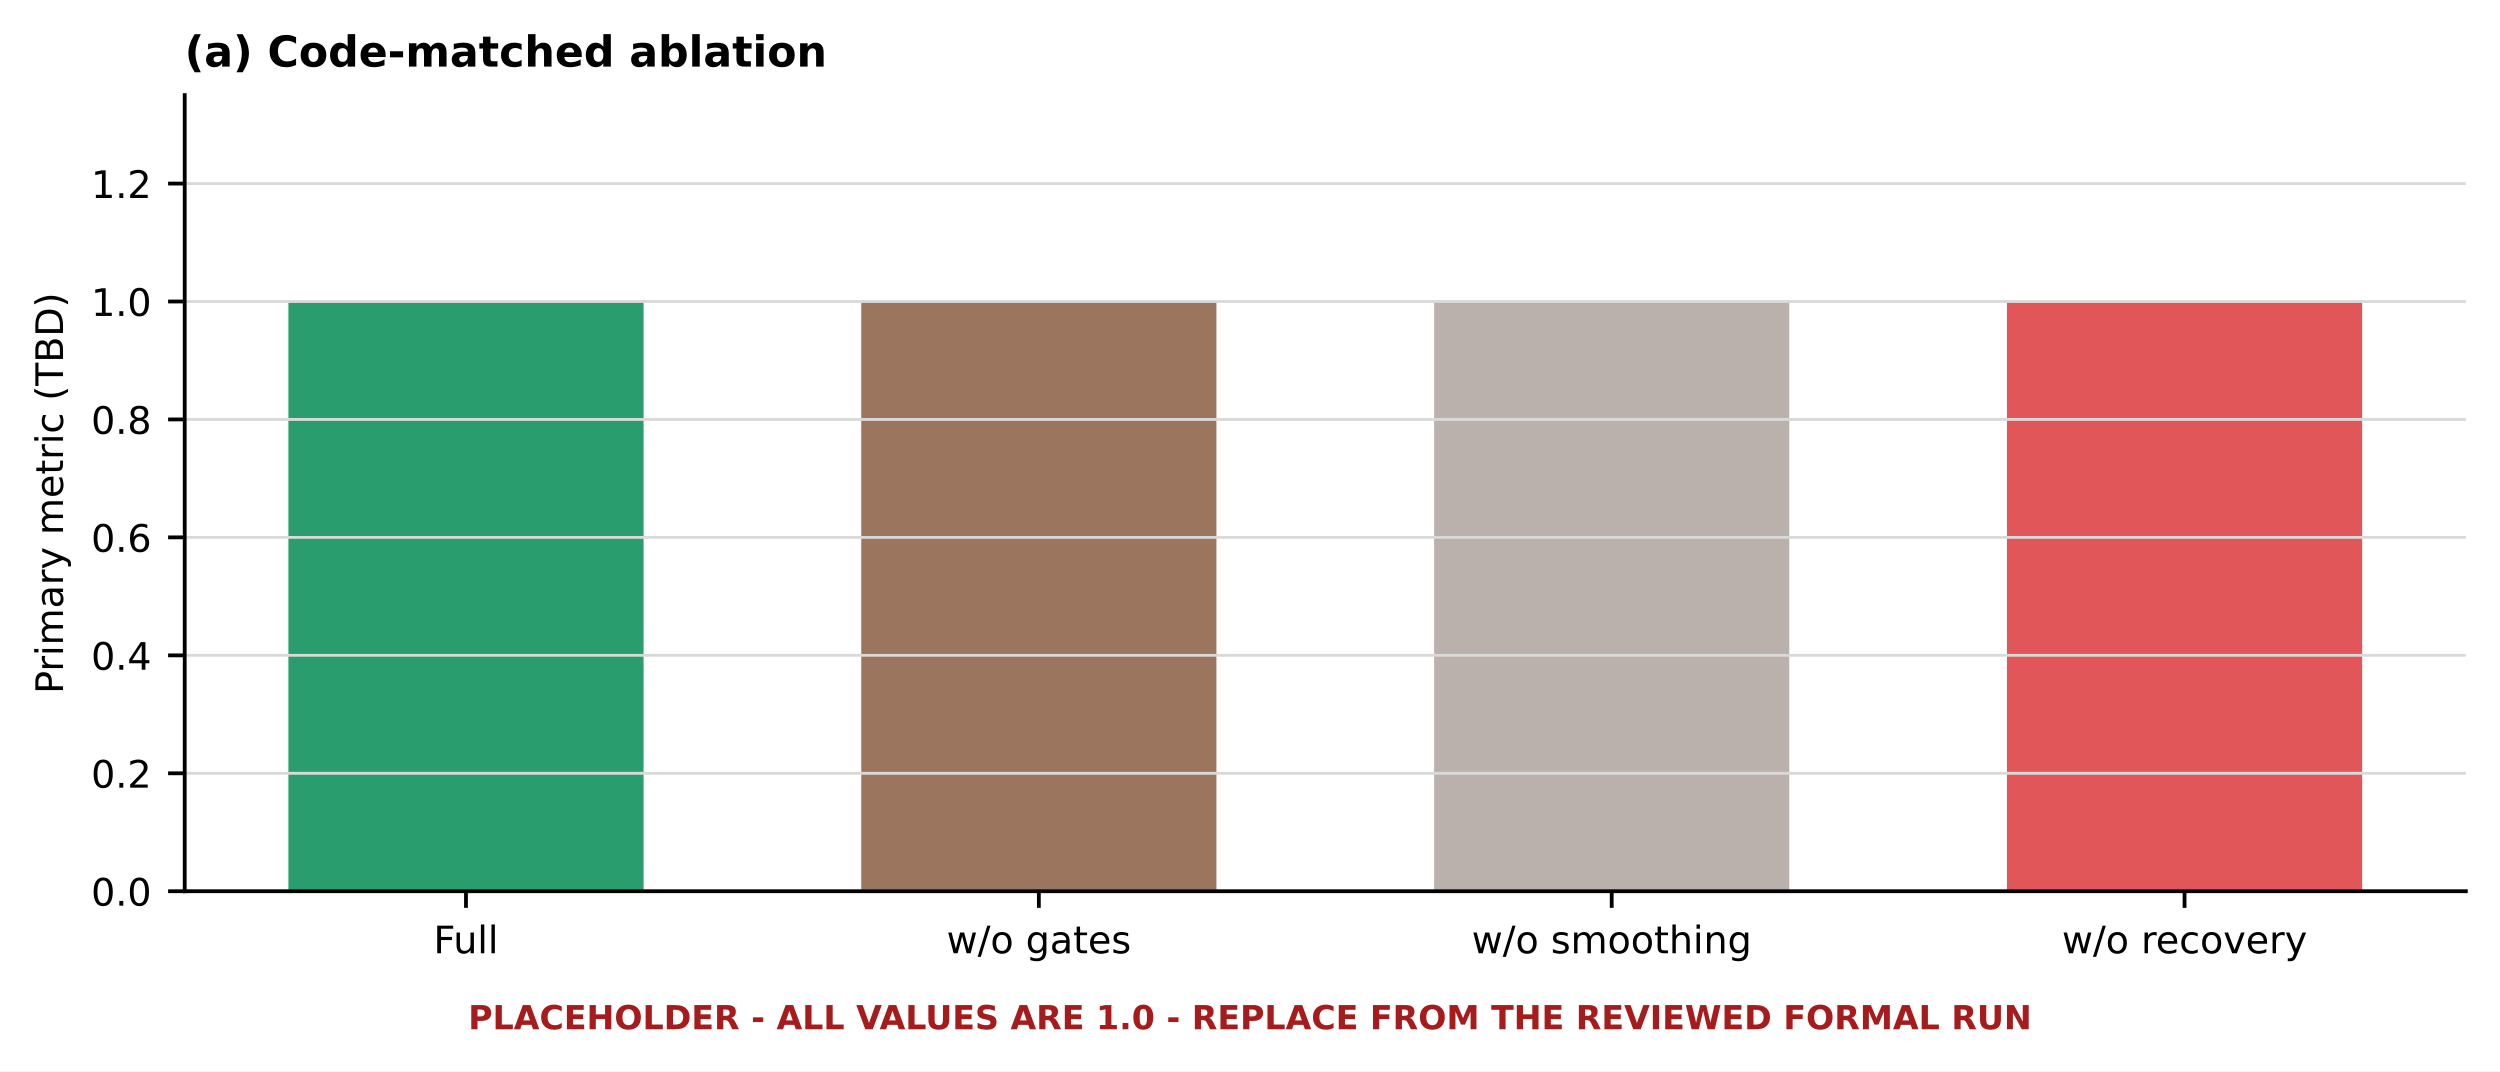
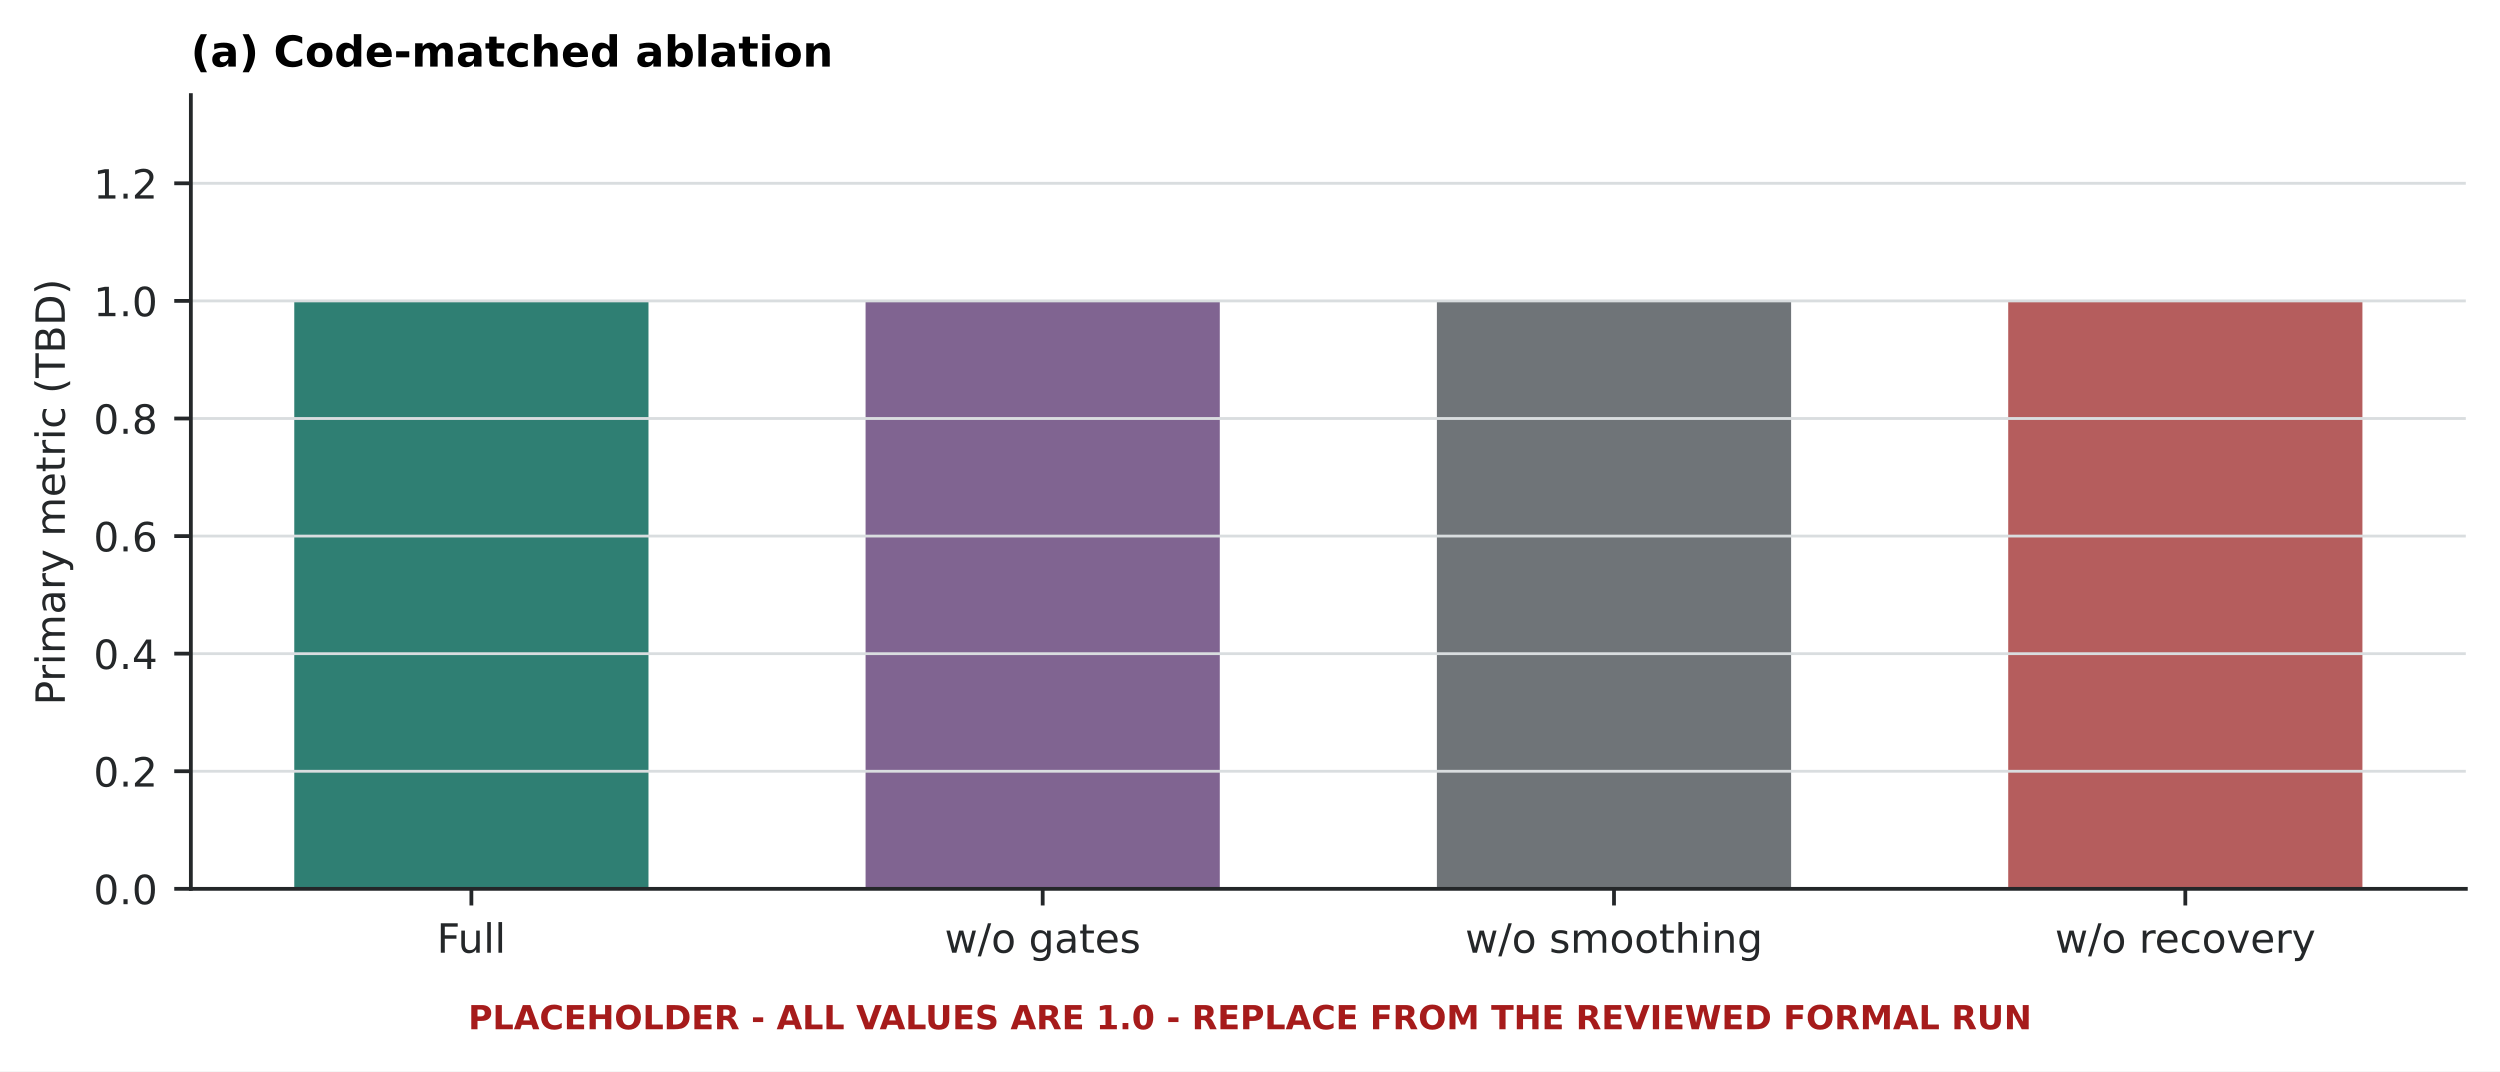
<svg xmlns="http://www.w3.org/2000/svg" xmlns:xlink="http://www.w3.org/1999/xlink" width="526.8pt" height="225.769pt" viewBox="0 0 526.8 225.769" version="1.1">
  <defs>
    <style type="text/css">*{stroke-linejoin: round; stroke-linecap: butt}</style>
  </defs>
  <g id="figure_1">
    <g id="patch_1">
      <path d="M 0 225.769  L 526.8 225.769  L 526.8 0  L 0 0  z " style="fill: #ffffff" />
    </g>
    <g id="axes_1">
      <g id="patch_2">
-         <path d="M 38.923 187.799  L 519.6 187.799  L 519.6 20.039  L 38.923 20.039  z " style="fill: #ffffff" />
+         <path d="M 40.218 187.299  L 519.6 187.299  L 519.6 20.039  L 40.218 20.039  z " style="fill: #ffffff" />
      </g>
      <g id="patch_3">
-         <path d="M 60.772 187.799  L 135.614 187.799  L 135.614 63.532  L 60.772 63.532  z " clip-path="url(#pe697e468d6)" style="fill: #2a9d6f" />
+         <path d="M 62.008 187.299  L 136.648 187.299  L 136.648 63.402  L 62.008 63.402  z " clip-path="url(#p9c0053ed24)" style="fill: #2f7f73" />
      </g>
      <g id="patch_4">
-         <path d="M 181.484 187.799  L 256.326 187.799  L 256.326 63.532  L 181.484 63.532  z " clip-path="url(#pe697e468d6)" style="fill: #9c755f" />
+         <path d="M 182.395 187.299  L 257.035 187.299  L 257.035 63.402  L 182.395 63.402  z " clip-path="url(#p9c0053ed24)" style="fill: #806491" />
      </g>
      <g id="patch_5">
-         <path d="M 302.197 187.799  L 377.038 187.799  L 377.038 63.532  L 302.197 63.532  z " clip-path="url(#pe697e468d6)" style="fill: #bab0ac" />
+         <path d="M 302.782 187.299  L 377.422 187.299  L 377.422 63.402  L 302.782 63.402  z " clip-path="url(#p9c0053ed24)" style="fill: #6f7478" />
      </g>
      <g id="patch_6">
-         <path d="M 422.909 187.799  L 497.751 187.799  L 497.751 63.532  L 422.909 63.532  z " clip-path="url(#pe697e468d6)" style="fill: #e15759" />
+         <path d="M 423.17 187.299  L 497.809 187.299  L 497.809 63.402  L 423.17 63.402  z " clip-path="url(#p9c0053ed24)" style="fill: #b55d5d" />
      </g>
      <g id="matplotlib.axis_1">
        <g id="xtick_1">
          <g id="line2d_1">
            <defs>
-               <path id="me1cd9fe3ee" d="M 0 0  L 0 3.5  " style="stroke: #000000; stroke-width: 0.8" />
+               <path id="m7695e59493" d="M 0 0  L 0 3.5  " style="stroke: #242729; stroke-width: 0.8" />
            </defs>
            <g>
-               <use xlink:href="#me1cd9fe3ee" x="98.193" y="187.799" style="stroke: #000000; stroke-width: 0.8" />
+               <use xlink:href="#m7695e59493" x="99.328" y="187.299" style="fill: #242729; stroke: #242729; stroke-width: 0.8" />
            </g>
          </g>
          <g id="text_1">
-             <text style="font-size: 8px; font-family: 'DejaVu Sans'; text-anchor: middle" x="98.193" y="200.878" transform="rotate(-0 98.19287 200.8776)">Full</text>
+             <text style="font-size: 8.5px; font-family: 'DejaVu Sans'; text-anchor: middle; fill: #242729" x="99.328" y="200.758" transform="rotate(-0 99.32836 200.7575)">Full</text>
          </g>
        </g>
        <g id="xtick_2">
          <g id="line2d_2">
            <g>
-               <use xlink:href="#me1cd9fe3ee" x="218.905" y="187.799" style="stroke: #000000; stroke-width: 0.8" />
+               <use xlink:href="#m7695e59493" x="219.715" y="187.299" style="fill: #242729; stroke: #242729; stroke-width: 0.8" />
            </g>
          </g>
          <g id="text_2">
-             <text style="font-size: 8px; font-family: 'DejaVu Sans'; text-anchor: middle" x="218.905" y="200.877" transform="rotate(-0 218.9052 200.877)">w/o gates</text>
+             <text style="font-size: 8.5px; font-family: 'DejaVu Sans'; text-anchor: middle; fill: #242729" x="219.715" y="200.757" transform="rotate(-0 219.7154 200.7569)">w/o gates</text>
          </g>
        </g>
        <g id="xtick_3">
          <g id="line2d_3">
            <g>
-               <use xlink:href="#me1cd9fe3ee" x="339.617" y="187.799" style="stroke: #000000; stroke-width: 0.8" />
+               <use xlink:href="#m7695e59493" x="340.102" y="187.299" style="fill: #242729; stroke: #242729; stroke-width: 0.8" />
            </g>
          </g>
          <g id="text_3">
-             <text style="font-size: 8px; font-family: 'DejaVu Sans'; text-anchor: middle" x="339.617" y="200.878" transform="rotate(-0 339.6175 200.8776)">w/o smoothing</text>
+             <text style="font-size: 8.5px; font-family: 'DejaVu Sans'; text-anchor: middle; fill: #242729" x="340.102" y="200.758" transform="rotate(-0 340.1024 200.7575)">w/o smoothing</text>
          </g>
        </g>
        <g id="xtick_4">
          <g id="line2d_4">
            <g>
-               <use xlink:href="#me1cd9fe3ee" x="460.33" y="187.799" style="stroke: #000000; stroke-width: 0.8" />
+               <use xlink:href="#m7695e59493" x="460.489" y="187.299" style="fill: #242729; stroke: #242729; stroke-width: 0.8" />
            </g>
          </g>
          <g id="text_4">
-             <text style="font-size: 8px; font-family: 'DejaVu Sans'; text-anchor: middle" x="460.33" y="200.877" transform="rotate(-0 460.3298 200.877)">w/o recovery</text>
+             <text style="font-size: 8.5px; font-family: 'DejaVu Sans'; text-anchor: middle; fill: #242729" x="460.489" y="200.757" transform="rotate(-0 460.4895 200.7569)">w/o recovery</text>
          </g>
        </g>
      </g>
      <g id="matplotlib.axis_2">
        <g id="ytick_1">
          <g id="line2d_5">
-             <path d="M 38.923 187.799  L 519.6 187.799  " clip-path="url(#pe697e468d6)" style="fill: none; stroke: #d9d9d9; stroke-width: 0.6; stroke-linecap: square" />
+             <path d="M 40.218 187.299  L 519.6 187.299  " clip-path="url(#p9c0053ed24)" style="fill: none; stroke: #d9dddf; stroke-width: 0.6; stroke-linecap: square" />
          </g>
          <g id="line2d_6">
            <defs>
-               <path id="m04dfc42d1e" d="M 0 0  L -3.5 0  " style="stroke: #000000; stroke-width: 0.8" />
+               <path id="m7c99a3c6f7" d="M 0 0  L -3.5 0  " style="stroke: #242729; stroke-width: 0.8" />
            </defs>
            <g>
-               <use xlink:href="#m04dfc42d1e" x="38.923" y="187.799" style="stroke: #000000; stroke-width: 0.8" />
+               <use xlink:href="#m7c99a3c6f7" x="40.218" y="187.299" style="fill: #242729; stroke: #242729; stroke-width: 0.8" />
            </g>
          </g>
          <g id="text_5">
-             <text style="font-size: 8px; font-family: 'DejaVu Sans'; text-anchor: end" x="31.923" y="190.838" transform="rotate(-0 31.92312 190.838)">0.0</text>
+             <text style="font-size: 8.5px; font-family: 'DejaVu Sans'; text-anchor: end; fill: #242729" x="33.218" y="190.528" transform="rotate(-0 33.21832 190.5279)">0.0</text>
          </g>
        </g>
        <g id="ytick_2">
          <g id="line2d_7">
-             <path d="M 38.923 162.946  L 519.6 162.946  " clip-path="url(#pe697e468d6)" style="fill: none; stroke: #d9d9d9; stroke-width: 0.6; stroke-linecap: square" />
+             <path d="M 40.218 162.52  L 519.6 162.52  " clip-path="url(#p9c0053ed24)" style="fill: none; stroke: #d9dddf; stroke-width: 0.6; stroke-linecap: square" />
          </g>
          <g id="line2d_8">
            <g>
-               <use xlink:href="#m04dfc42d1e" x="38.923" y="162.946" style="stroke: #000000; stroke-width: 0.8" />
+               <use xlink:href="#m7c99a3c6f7" x="40.218" y="162.52" style="fill: #242729; stroke: #242729; stroke-width: 0.8" />
            </g>
          </g>
          <g id="text_6">
-             <text style="font-size: 8px; font-family: 'DejaVu Sans'; text-anchor: end" x="31.923" y="165.985" transform="rotate(-0 31.92312 165.9846)">0.2</text>
+             <text style="font-size: 8.5px; font-family: 'DejaVu Sans'; text-anchor: end; fill: #242729" x="33.218" y="165.749" transform="rotate(-0 33.21832 165.7486)">0.2</text>
          </g>
        </g>
        <g id="ytick_3">
          <g id="line2d_9">
-             <path d="M 38.923 138.092  L 519.6 138.092  " clip-path="url(#pe697e468d6)" style="fill: none; stroke: #d9d9d9; stroke-width: 0.6; stroke-linecap: square" />
+             <path d="M 40.218 137.74  L 519.6 137.74  " clip-path="url(#p9c0053ed24)" style="fill: none; stroke: #d9dddf; stroke-width: 0.6; stroke-linecap: square" />
          </g>
          <g id="line2d_10">
            <g>
-               <use xlink:href="#m04dfc42d1e" x="38.923" y="138.092" style="stroke: #000000; stroke-width: 0.8" />
+               <use xlink:href="#m7c99a3c6f7" x="40.218" y="137.74" style="fill: #242729; stroke: #242729; stroke-width: 0.8" />
            </g>
          </g>
          <g id="text_7">
-             <text style="font-size: 8px; font-family: 'DejaVu Sans'; text-anchor: end" x="31.923" y="141.131" transform="rotate(-0 31.92312 141.1312)">0.4</text>
+             <text style="font-size: 8.5px; font-family: 'DejaVu Sans'; text-anchor: end; fill: #242729" x="33.218" y="140.969" transform="rotate(-0 33.21832 140.9693)">0.4</text>
          </g>
        </g>
        <g id="ytick_4">
          <g id="line2d_11">
-             <path d="M 38.923 113.239  L 519.6 113.239  " clip-path="url(#pe697e468d6)" style="fill: none; stroke: #d9d9d9; stroke-width: 0.6; stroke-linecap: square" />
+             <path d="M 40.218 112.961  L 519.6 112.961  " clip-path="url(#p9c0053ed24)" style="fill: none; stroke: #d9dddf; stroke-width: 0.6; stroke-linecap: square" />
          </g>
          <g id="line2d_12">
            <g>
-               <use xlink:href="#m04dfc42d1e" x="38.923" y="113.239" style="stroke: #000000; stroke-width: 0.8" />
+               <use xlink:href="#m7c99a3c6f7" x="40.218" y="112.961" style="fill: #242729; stroke: #242729; stroke-width: 0.8" />
            </g>
          </g>
          <g id="text_8">
-             <text style="font-size: 8px; font-family: 'DejaVu Sans'; text-anchor: end" x="31.923" y="116.278" transform="rotate(-0 31.92312 116.2778)">0.6</text>
+             <text style="font-size: 8.5px; font-family: 'DejaVu Sans'; text-anchor: end; fill: #242729" x="33.218" y="116.19" transform="rotate(-0 33.21832 116.19)">0.6</text>
          </g>
        </g>
        <g id="ytick_5">
          <g id="line2d_13">
-             <path d="M 38.923 88.385  L 519.6 88.385  " clip-path="url(#pe697e468d6)" style="fill: none; stroke: #d9d9d9; stroke-width: 0.6; stroke-linecap: square" />
+             <path d="M 40.218 88.182  L 519.6 88.182  " clip-path="url(#p9c0053ed24)" style="fill: none; stroke: #d9dddf; stroke-width: 0.6; stroke-linecap: square" />
          </g>
          <g id="line2d_14">
            <g>
-               <use xlink:href="#m04dfc42d1e" x="38.923" y="88.385" style="stroke: #000000; stroke-width: 0.8" />
+               <use xlink:href="#m7c99a3c6f7" x="40.218" y="88.182" style="fill: #242729; stroke: #242729; stroke-width: 0.8" />
            </g>
          </g>
          <g id="text_9">
-             <text style="font-size: 8px; font-family: 'DejaVu Sans'; text-anchor: end" x="31.923" y="91.424" transform="rotate(-0 31.92312 91.42445)">0.8</text>
+             <text style="font-size: 8.5px; font-family: 'DejaVu Sans'; text-anchor: end; fill: #242729" x="33.218" y="91.411" transform="rotate(-0 33.21832 91.41067)">0.8</text>
          </g>
        </g>
        <g id="ytick_6">
          <g id="line2d_15">
-             <path d="M 38.923 63.532  L 519.6 63.532  " clip-path="url(#pe697e468d6)" style="fill: none; stroke: #d9d9d9; stroke-width: 0.6; stroke-linecap: square" />
+             <path d="M 40.218 63.402  L 519.6 63.402  " clip-path="url(#p9c0053ed24)" style="fill: none; stroke: #d9dddf; stroke-width: 0.6; stroke-linecap: square" />
          </g>
          <g id="line2d_16">
            <g>
-               <use xlink:href="#m04dfc42d1e" x="38.923" y="63.532" style="stroke: #000000; stroke-width: 0.8" />
+               <use xlink:href="#m7c99a3c6f7" x="40.218" y="63.402" style="fill: #242729; stroke: #242729; stroke-width: 0.8" />
            </g>
          </g>
          <g id="text_10">
-             <text style="font-size: 8px; font-family: 'DejaVu Sans'; text-anchor: end" x="31.923" y="66.571" transform="rotate(-0 31.92312 66.57107)">1.0</text>
+             <text style="font-size: 8.5px; font-family: 'DejaVu Sans'; text-anchor: end; fill: #242729" x="33.218" y="66.631" transform="rotate(-0 33.21832 66.63137)">1.0</text>
          </g>
        </g>
        <g id="ytick_7">
          <g id="line2d_17">
-             <path d="M 38.923 38.679  L 519.6 38.679  " clip-path="url(#pe697e468d6)" style="fill: none; stroke: #d9d9d9; stroke-width: 0.6; stroke-linecap: square" />
+             <path d="M 40.218 38.623  L 519.6 38.623  " clip-path="url(#p9c0053ed24)" style="fill: none; stroke: #d9dddf; stroke-width: 0.6; stroke-linecap: square" />
          </g>
          <g id="line2d_18">
            <g>
-               <use xlink:href="#m04dfc42d1e" x="38.923" y="38.679" style="stroke: #000000; stroke-width: 0.8" />
+               <use xlink:href="#m7c99a3c6f7" x="40.218" y="38.623" style="fill: #242729; stroke: #242729; stroke-width: 0.8" />
            </g>
          </g>
          <g id="text_11">
-             <text style="font-size: 8px; font-family: 'DejaVu Sans'; text-anchor: end" x="31.923" y="41.718" transform="rotate(-0 31.92312 41.71769)">1.2</text>
+             <text style="font-size: 8.5px; font-family: 'DejaVu Sans'; text-anchor: end; fill: #242729" x="33.218" y="41.852" transform="rotate(-0 33.21832 41.85207)">1.2</text>
          </g>
        </g>
        <g id="text_12">
-           <text style="font-size: 8px; font-family: 'DejaVu Sans'; text-anchor: middle" x="13.279" y="103.919" transform="rotate(-90 13.27875 103.9187)">Primary metric (TBD)</text>
+           <text style="font-size: 8.5px; font-family: 'DejaVu Sans'; text-anchor: middle; fill: #242729" x="13.659" y="103.669" transform="rotate(-90 13.65867 103.6687)">Primary metric (TBD)</text>
        </g>
      </g>
      <g id="patch_7">
-         <path d="M 38.923 187.799  L 38.923 20.039  " style="fill: none; stroke: #000000; stroke-width: 0.8; stroke-linejoin: miter; stroke-linecap: square" />
+         <path d="M 40.218 187.299  L 40.218 20.039  " style="fill: none; stroke: #242729; stroke-width: 0.8; stroke-linejoin: miter; stroke-linecap: square" />
      </g>
      <g id="patch_8">
-         <path d="M 38.923 187.799  L 519.6 187.799  " style="fill: none; stroke: #000000; stroke-width: 0.8; stroke-linejoin: miter; stroke-linecap: square" />
+         <path d="M 40.218 187.299  L 519.6 187.299  " style="fill: none; stroke: #242729; stroke-width: 0.8; stroke-linejoin: miter; stroke-linecap: square" />
      </g>
      <g id="text_13">
-         <text style="font-weight: 700; font-size: 9px; font-family: 'DejaVu Sans'; text-anchor: start" x="38.923" y="14.039" transform="rotate(-0 38.92312 14.03859)">(a) Code-matched ablation</text>
+         <text style="font-weight: 700; font-size: 9px; font-family: 'DejaVu Sans'; text-anchor: start" x="40.218" y="14.039" transform="rotate(-0 40.21832 14.03859)">(a) Code-matched ablation</text>
      </g>
    </g>
    <g id="text_14">
      <text style="font-weight: 700; font-size: 7px; font-family: 'DejaVu Sans'; text-anchor: middle; fill: #a61b1b" x="263.4" y="216.888" transform="rotate(-0 263.3998 216.8878)">PLACEHOLDER - ALL VALUES ARE 1.0 - REPLACE FROM THE REVIEWED FORMAL RUN</text>
    </g>
  </g>
  <defs>
-     <clipPath id="pe697e468d6">
-       <rect x="38.923" y="20.039" width="480.676" height="167.76" />
+     <clipPath id="p9c0053ed24">
+       <rect x="40.218" y="20.039" width="479.381" height="167.26" />
    </clipPath>
  </defs>
</svg>
